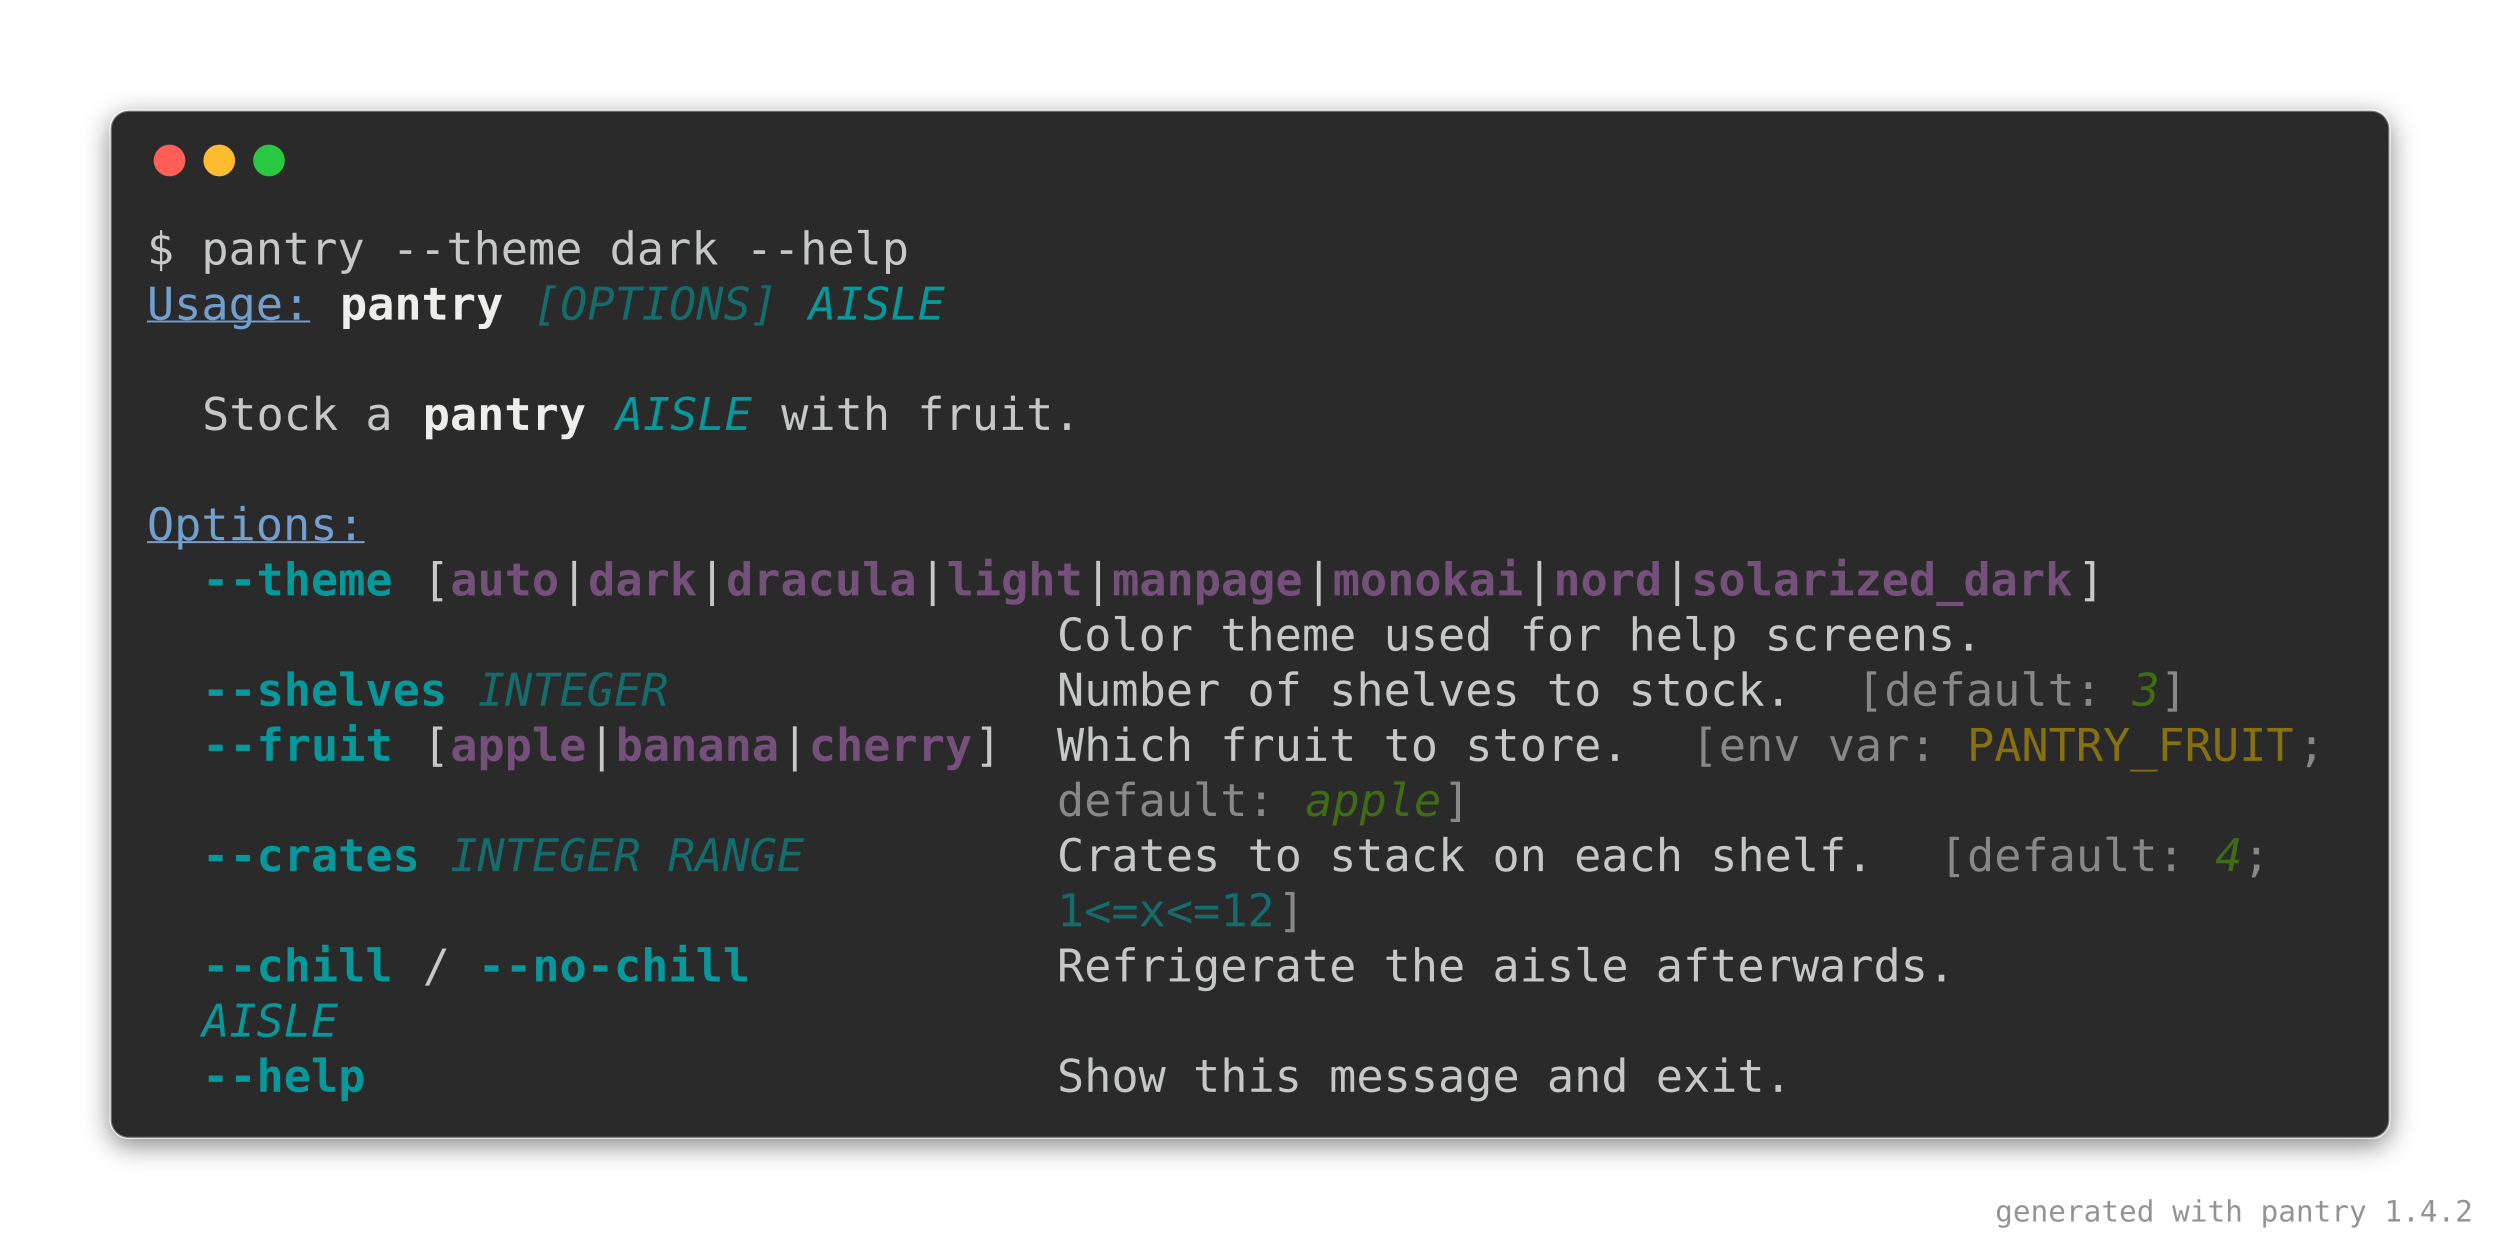
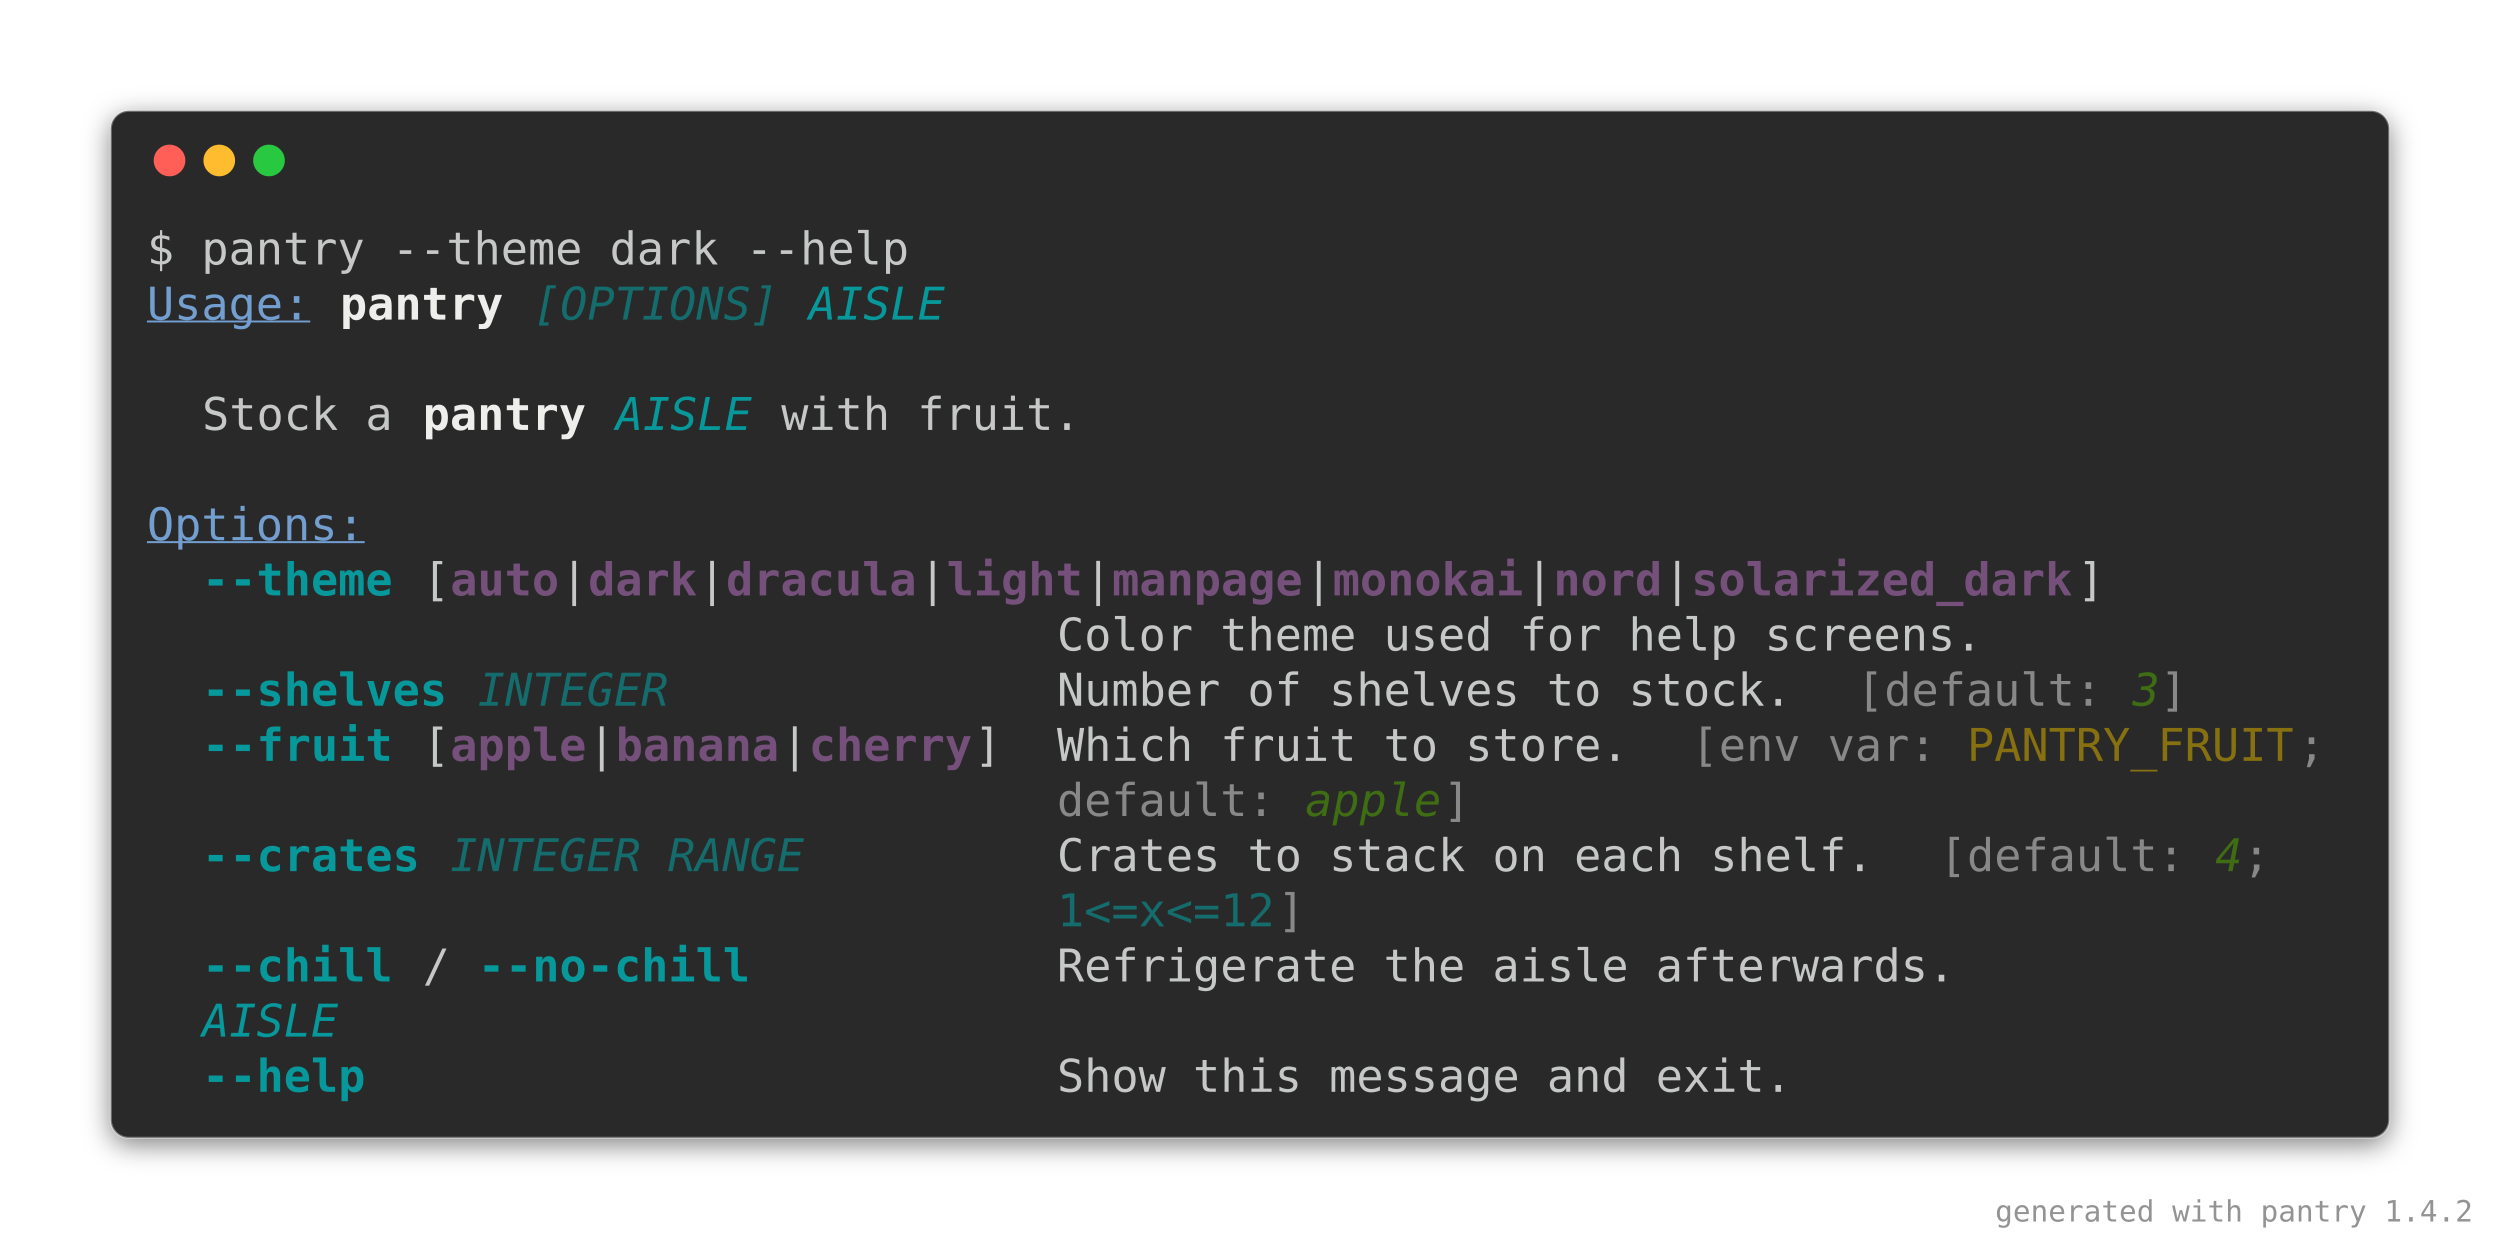
<svg xmlns="http://www.w3.org/2000/svg" viewBox="0 0 1106 552.4">
  <style>
    .watermark-screen-matrix {
        font-family: 'Fira Code', 'Cascadia Code', Menlo, Consolas, monospace;
        font-size: 20px;
        line-height: 24.4px;
        font-variant-east-asian: full-width;
    }
    .watermark-screen-title {
        font-size: 18px;
        font-weight: bold;
        font-family: 'Fira Code', 'Cascadia Code', Menlo, Consolas, monospace;
    }
    .watermark-screen-r1 { fill: #c5c8c6 }
    .watermark-screen-r2 { fill: #729fcf;text-decoration: underline }
    .watermark-screen-r3 { fill: #eeeeec;font-weight: bold }
    .watermark-screen-r4 { fill: #146c6d;font-style: italic }
    .watermark-screen-r5 { fill: #06989a;font-style: italic }
    .watermark-screen-r6 { fill: #06989a;font-weight: bold }
    .watermark-screen-r7 { fill: #75507b;font-weight: bold }
    .watermark-screen-r8 { fill: #878887 }
    .watermark-screen-r9 { fill: #3f6d14;font-style: italic }
    .watermark-screen-r10 { fill: #867010 }
    .watermark-screen-r11 { fill: #146c6d }
</style>
  <defs>
    <clipPath id="watermark-screen-clip">
      <rect x="0" y="0" width="976" height="390.4" />
    </clipPath>
    <filter id="watermark-screen-shadow" x="-50%" y="-50%" width="200%" height="200%">
-       <feDropShadow dx="0" dy="3" stdDeviation="6" flood-color="rgba(0,0,0,0.5)" />
+       <feGaussianBlur in="SourceAlpha" stdDeviation="6" />
+       <feOffset dx="0" dy="3" result="cast" />
+       <feFlood flood-color="rgba(0,0,0,0.5)" />
+       <feComposite in2="cast" operator="in" />
    </filter>
  </defs>
-   <rect fill="#292929" stroke="rgba(255,255,255,0.35)" stroke-width="1" x="49" y="49" width="1008" height="454.4" rx="8" filter="url(#watermark-screen-shadow)" />
+   <rect filter="url(#watermark-screen-shadow)" x="49" y="49" width="1008" height="454.4" rx="8" />
+   <rect fill="#292929" stroke="rgba(255,255,255,0.35)" stroke-width="1" x="49" y="49" width="1008" height="454.4" rx="8" />
  <g transform="translate(49, 49)">
    <g transform="translate(26,22)">
      <circle cx="0" cy="0" r="7" fill="#ff5f57" />
      <circle cx="22" cy="0" r="7" fill="#febc2e" />
      <circle cx="44" cy="0" r="7" fill="#28c840" />
    </g>
  </g>
  <g transform="translate(65, 97)" clip-path="url(#watermark-screen-clip)">
-     <g class="watermark-screen-matrix">
+     <g class="watermark-screen-matrix" font-family="'Fira Code', 'Cascadia Code', Menlo, Consolas, monospace" font-size="20" fill="#c5c8c6">
      <text class="watermark-screen-r1" x="0" y="20" textLength="341.6">$ pantry --theme dark --help</text>
      <text class="watermark-screen-r2" x="0" y="44.4" textLength="73.2">Usage:</text>
      <text class="watermark-screen-r3" x="85.4" y="44.4" textLength="73.2">pantry</text>
      <text class="watermark-screen-r4" x="170.8" y="44.4" textLength="109.8">[OPTIONS]</text>
      <text class="watermark-screen-r5" x="292.8" y="44.4" textLength="61">AISLE</text>
      <text class="watermark-screen-r1" x="24.4" y="93.2" textLength="85.4">Stock a</text>
      <text class="watermark-screen-r3" x="122" y="93.2" textLength="73.2">pantry</text>
      <text class="watermark-screen-r5" x="207.4" y="93.2" textLength="61">AISLE</text>
      <text class="watermark-screen-r1" x="280.6" y="93.2" textLength="134.2">with fruit.</text>
      <text class="watermark-screen-r2" x="0" y="142" textLength="97.6">Options:</text>
      <text class="watermark-screen-r6" x="24.4" y="166.4" textLength="85.4">--theme</text>
      <text class="watermark-screen-r1" x="122" y="166.4" textLength="12.2">[</text>
      <text class="watermark-screen-r7" x="134.2" y="166.4" textLength="48.8">auto</text>
      <text class="watermark-screen-r1" x="183" y="166.4" textLength="12.2">|</text>
      <text class="watermark-screen-r7" x="195.2" y="166.4" textLength="48.8">dark</text>
      <text class="watermark-screen-r1" x="244" y="166.4" textLength="12.2">|</text>
      <text class="watermark-screen-r7" x="256.2" y="166.4" textLength="85.4">dracula</text>
      <text class="watermark-screen-r1" x="341.6" y="166.4" textLength="12.2">|</text>
      <text class="watermark-screen-r7" x="353.8" y="166.4" textLength="61">light</text>
      <text class="watermark-screen-r1" x="414.8" y="166.4" textLength="12.2">|</text>
      <text class="watermark-screen-r7" x="427" y="166.4" textLength="85.4">manpage</text>
      <text class="watermark-screen-r1" x="512.4" y="166.4" textLength="12.2">|</text>
      <text class="watermark-screen-r7" x="524.6" y="166.4" textLength="85.4">monokai</text>
      <text class="watermark-screen-r1" x="610" y="166.4" textLength="12.2">|</text>
      <text class="watermark-screen-r7" x="622.2" y="166.4" textLength="48.8">nord</text>
      <text class="watermark-screen-r1" x="671" y="166.4" textLength="12.2">|</text>
      <text class="watermark-screen-r7" x="683.2" y="166.4" textLength="170.8">solarized_dark</text>
      <text class="watermark-screen-r1" x="854" y="166.4" textLength="12.2">]</text>
      <text class="watermark-screen-r1" x="402.6" y="190.8" textLength="414.8">Color theme used for help screens.</text>
      <text class="watermark-screen-r6" x="24.4" y="215.2" textLength="109.8">--shelves</text>
      <text class="watermark-screen-r4" x="146.4" y="215.2" textLength="85.4">INTEGER</text>
      <text class="watermark-screen-r1" x="402.6" y="215.2" textLength="329.4">Number of shelves to stock.</text>
      <text class="watermark-screen-r8" x="756.4" y="215.2" textLength="12.2">[</text>
      <text class="watermark-screen-r8" x="768.6" y="215.2" textLength="97.6">default:</text>
      <text class="watermark-screen-r9" x="878.4" y="215.2" textLength="12.2">3</text>
      <text class="watermark-screen-r8" x="890.6" y="215.2" textLength="12.2">]</text>
      <text class="watermark-screen-r6" x="24.4" y="239.6" textLength="85.4">--fruit</text>
      <text class="watermark-screen-r1" x="122" y="239.6" textLength="12.2">[</text>
      <text class="watermark-screen-r7" x="134.2" y="239.6" textLength="61">apple</text>
      <text class="watermark-screen-r1" x="195.2" y="239.6" textLength="12.2">|</text>
      <text class="watermark-screen-r7" x="207.4" y="239.6" textLength="73.2">banana</text>
      <text class="watermark-screen-r1" x="280.6" y="239.6" textLength="12.2">|</text>
      <text class="watermark-screen-r7" x="292.8" y="239.6" textLength="73.2">cherry</text>
      <text class="watermark-screen-r1" x="366" y="239.6" textLength="12.2">]</text>
      <text class="watermark-screen-r1" x="402.6" y="239.6" textLength="256.2">Which fruit to store.</text>
      <text class="watermark-screen-r8" x="683.2" y="239.6" textLength="12.2">[</text>
      <text class="watermark-screen-r8" x="695.4" y="239.6" textLength="97.6">env var:</text>
      <text class="watermark-screen-r10" x="805.2" y="239.6" textLength="146.4">PANTRY_FRUIT</text>
      <text class="watermark-screen-r8" x="951.6" y="239.6" textLength="12.2">;</text>
      <text class="watermark-screen-r8" x="402.6" y="264" textLength="97.6">default:</text>
      <text class="watermark-screen-r9" x="512.4" y="264" textLength="61">apple</text>
      <text class="watermark-screen-r8" x="573.4" y="264" textLength="12.2">]</text>
      <text class="watermark-screen-r6" x="24.4" y="288.4" textLength="97.6">--crates</text>
      <text class="watermark-screen-r4" x="134.2" y="288.4" textLength="158.6">INTEGER RANGE</text>
      <text class="watermark-screen-r1" x="402.6" y="288.4" textLength="366">Crates to stack on each shelf.</text>
      <text class="watermark-screen-r8" x="793" y="288.4" textLength="12.2">[</text>
      <text class="watermark-screen-r8" x="805.2" y="288.4" textLength="97.6">default:</text>
      <text class="watermark-screen-r9" x="915" y="288.4" textLength="12.2">4</text>
      <text class="watermark-screen-r8" x="927.2" y="288.4" textLength="12.2">;</text>
      <text class="watermark-screen-r11" x="402.6" y="312.8" textLength="97.6">1&lt;=x&lt;=12</text>
      <text class="watermark-screen-r8" x="500.2" y="312.8" textLength="12.2">]</text>
      <text class="watermark-screen-r6" x="24.4" y="337.2" textLength="85.4">--chill</text>
      <text class="watermark-screen-r1" x="122" y="337.2" textLength="12.2">/</text>
      <text class="watermark-screen-r6" x="146.4" y="337.2" textLength="122">--no-chill</text>
      <text class="watermark-screen-r1" x="402.6" y="337.2" textLength="402.6">Refrigerate the aisle afterwards.</text>
      <text class="watermark-screen-r5" x="24.4" y="361.6" textLength="61">AISLE</text>
      <text class="watermark-screen-r6" x="24.4" y="386" textLength="73.2">--help</text>
      <text class="watermark-screen-r1" x="402.6" y="386" textLength="329.4">Show this message and exit.</text>
    </g>
  </g>
  <text class="watermark" x="1094" y="540.4" text-anchor="end" fill="rgba(128,128,128,0.85)" font-family="'Fira Code', 'Cascadia Code', Menlo, Consolas, monospace" font-size="13">generated with pantry 1.4.2</text>
</svg>
